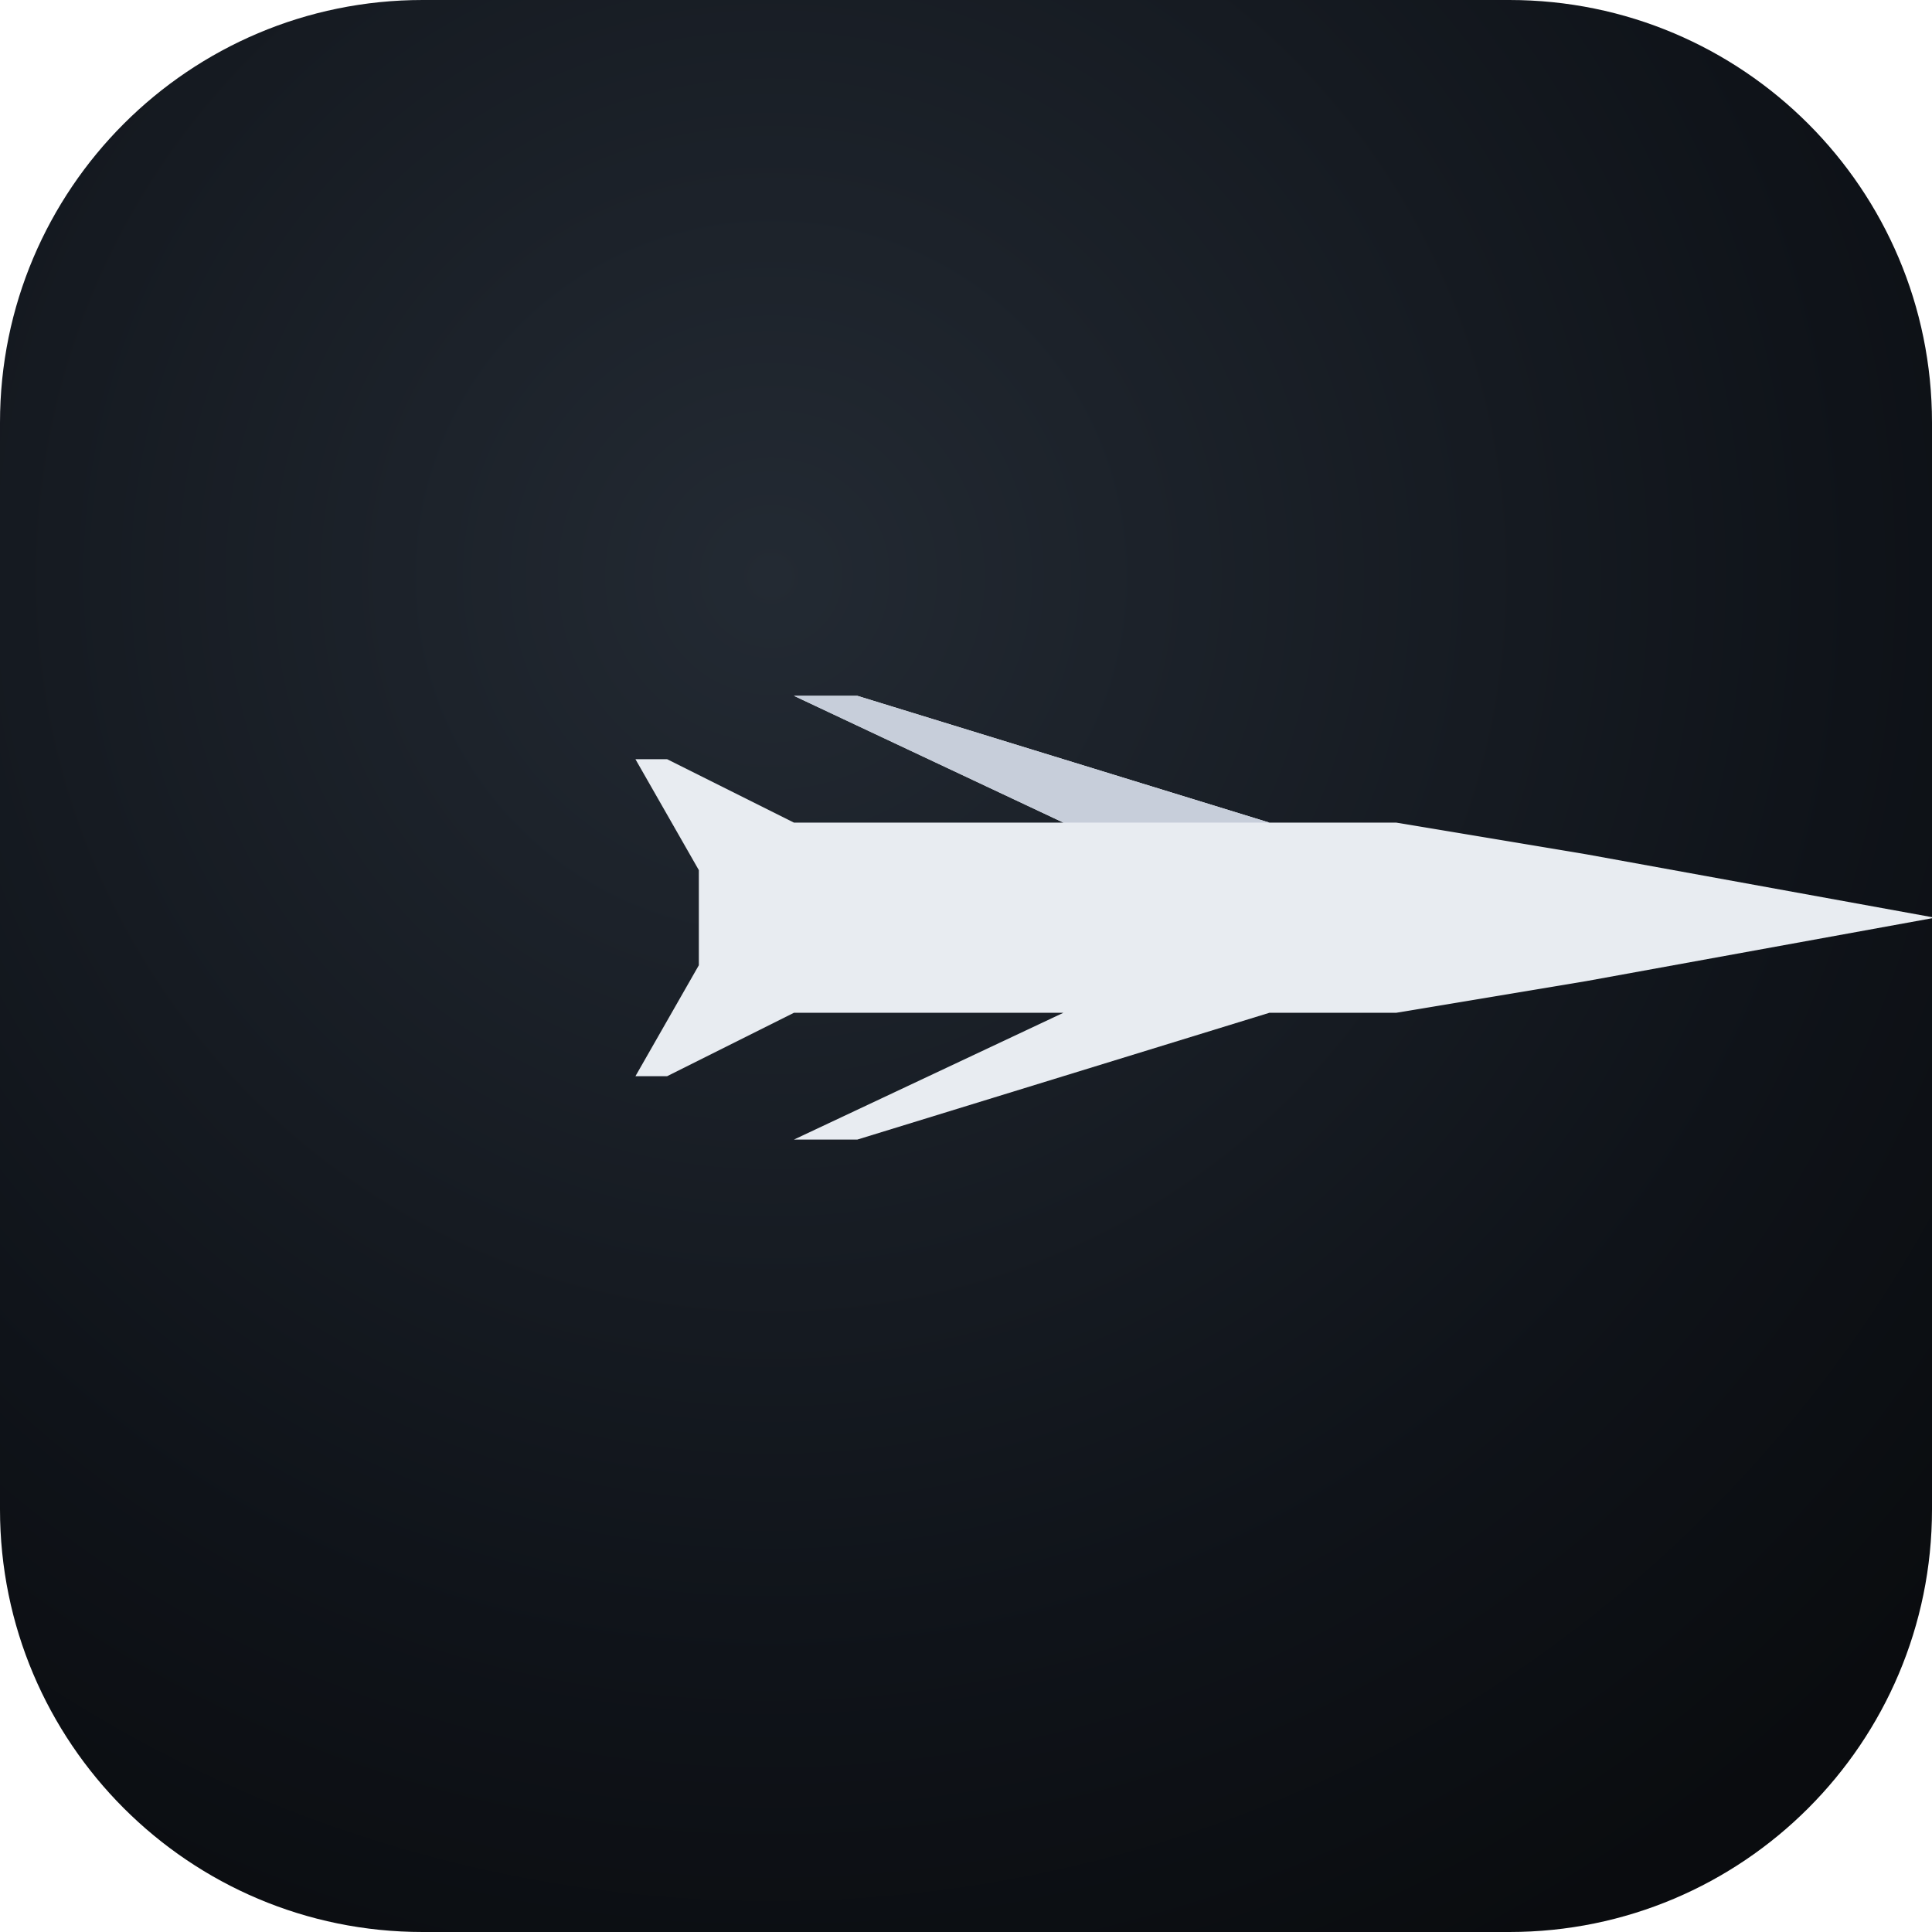
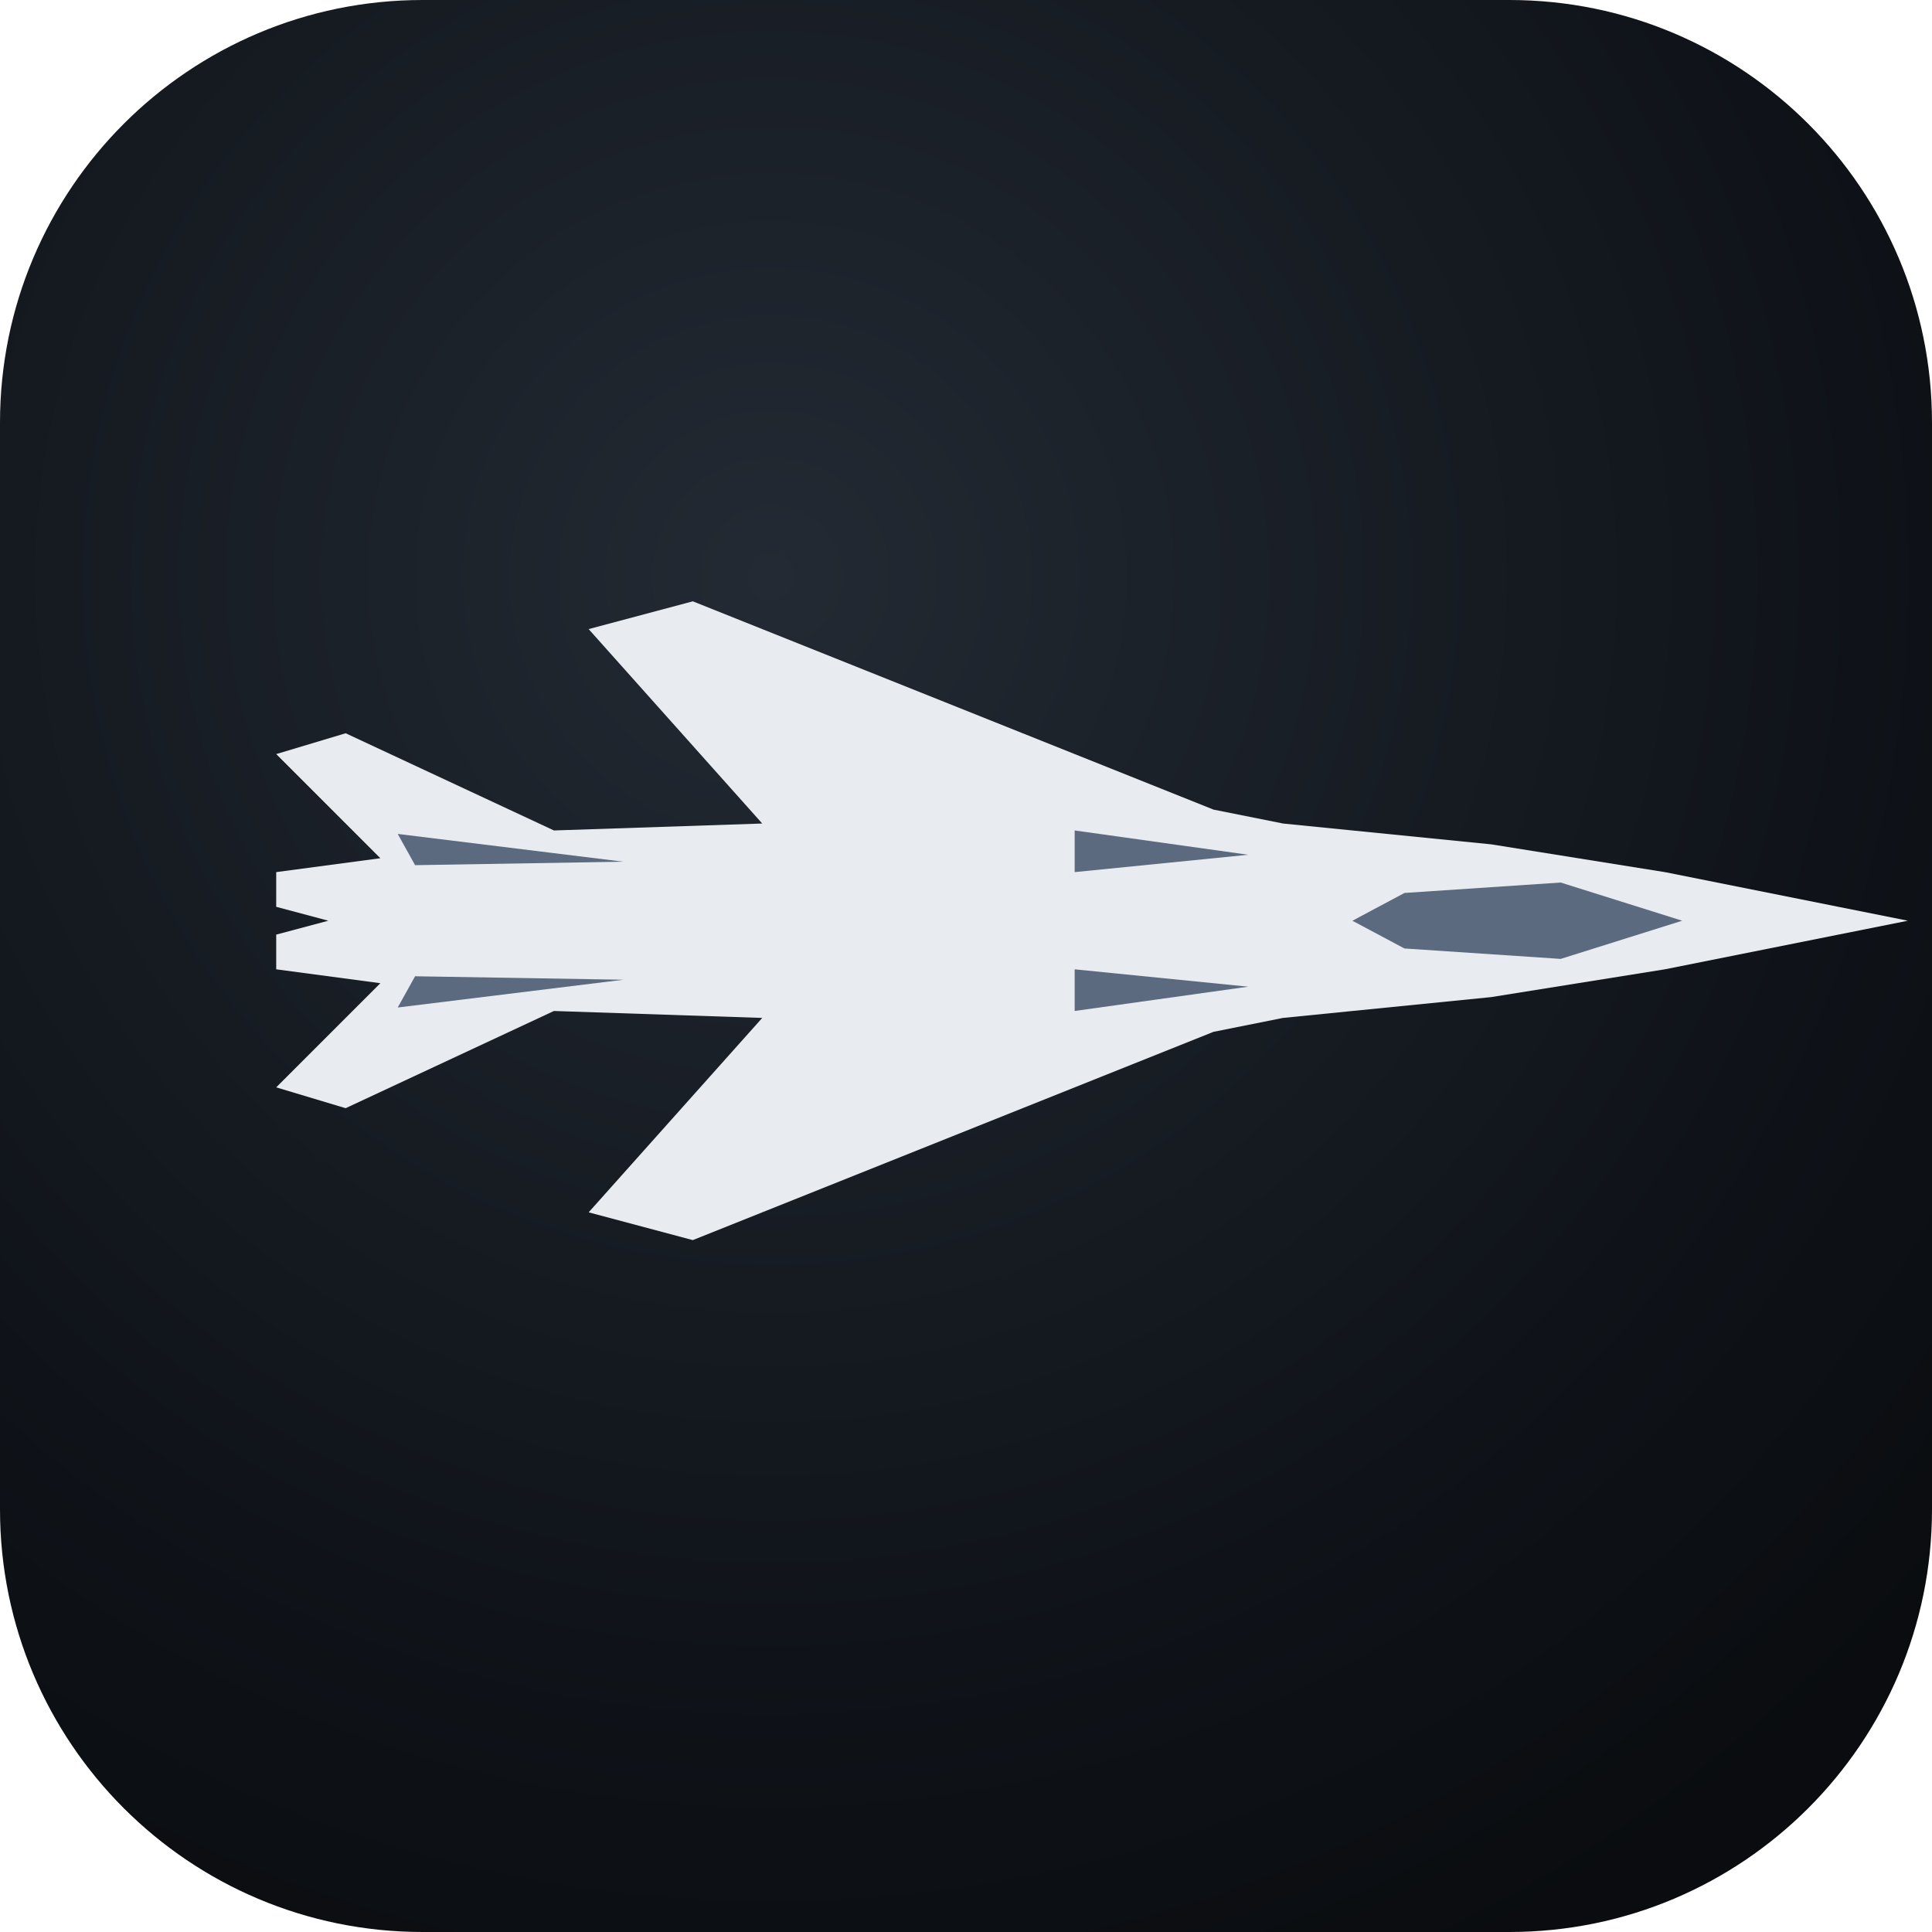
<svg xmlns="http://www.w3.org/2000/svg" viewBox="0 0 64 64">
  <defs>
    <radialGradient id="sky" cx="40%" cy="30%" r="80%">
      <stop offset="0" stop-color="#232a33" />
      <stop offset="0.7" stop-color="#0f1319" />
      <stop offset="1" stop-color="#0a0c0f" />
    </radialGradient>
    <linearGradient id="burn" x1="1" y1="0" x2="0" y2="0">
      <stop offset="0" stop-color="#fff2d6" />
      <stop offset="0.4" stop-color="#ffb36b" />
      <stop offset="1" stop-color="#ff7a1a" stop-opacity="0" />
    </linearGradient>
    <filter id="glow" x="-40%" y="-60%" width="200%" height="240%">
      <feGaussianBlur stdDeviation="2.2" result="b" />
      <feMerge>
        <feMergeNode in="b" />
        <feMergeNode in="SourceGraphic" />
      </feMerge>
    </filter>
  </defs>
  <rect width="64" height="64" rx="14" fill="url(#sky)" />
-   <path d="M6 34 L26 34" stroke="url(#burn)" stroke-width="5" stroke-linecap="round" filter="url(#glow)" />
-   <g transform="translate(20 22) scale(1.05)">
-     <path d="M42 8 L31 6 L25 5 L21 5 L8 1 L6 1 L14.5 5 L6 5 L2 3 L1 3 L3 6.5 L3 9.5 L1 13 L2 13 L6 11 L14.5 11 L6 15 L8 15 L21 11 L25 11 L31 10 Z" fill="#e8ecf1" />
-     <path d="M21 5 L8 1 L6 1 L14.5 5 Z" fill="#c7ceda" />
+   <path d="M3 30.5 L11 30.5" stroke="url(#burn)" stroke-width="5" stroke-linecap="round" filter="url(#glow)" />
+   <g transform="translate(8 19) scale(1.15)">
+     <path d="M48 10 L41 8.6 L36 7.8 L30 7.2 L28 6.8 L13 0.8 L10 1.6 L15 7.2 L9 7.4 L3 4.6 L1 5.2 L4 8.2 L1 8.6 L1 9.6 L2.5 10 L1 10.4 L1 11.4 L4 11.8 L1 14.8 L3 15.4 L9 12.6 L15 12.8 L10 18.4 L13 19.2 L28 13.2 L30 12.8 L36 12.2 L41 11.4 Z" fill="#e8ecf1" />
+     <path d="M41.5 10 L38 8.9 L33.5 9.2 L32 10 L33.5 10.8 L38 11.1 Z" fill="#5c6a80" />
+     <path d="M29 8.1 L24 7.4 L24 8.6 Z" fill="#5c6a80" />
+     <path d="M29 11.9 L24 12.6 L24 11.4 Z" fill="#5c6a80" />
+     <path d="M11 8.3 L4.5 7.5 L5 8.4 Z" fill="#5c6a80" />
+     <path d="M11 11.7 L4.5 12.5 L5 11.6 Z" fill="#5c6a80" />
  </g>
</svg>
